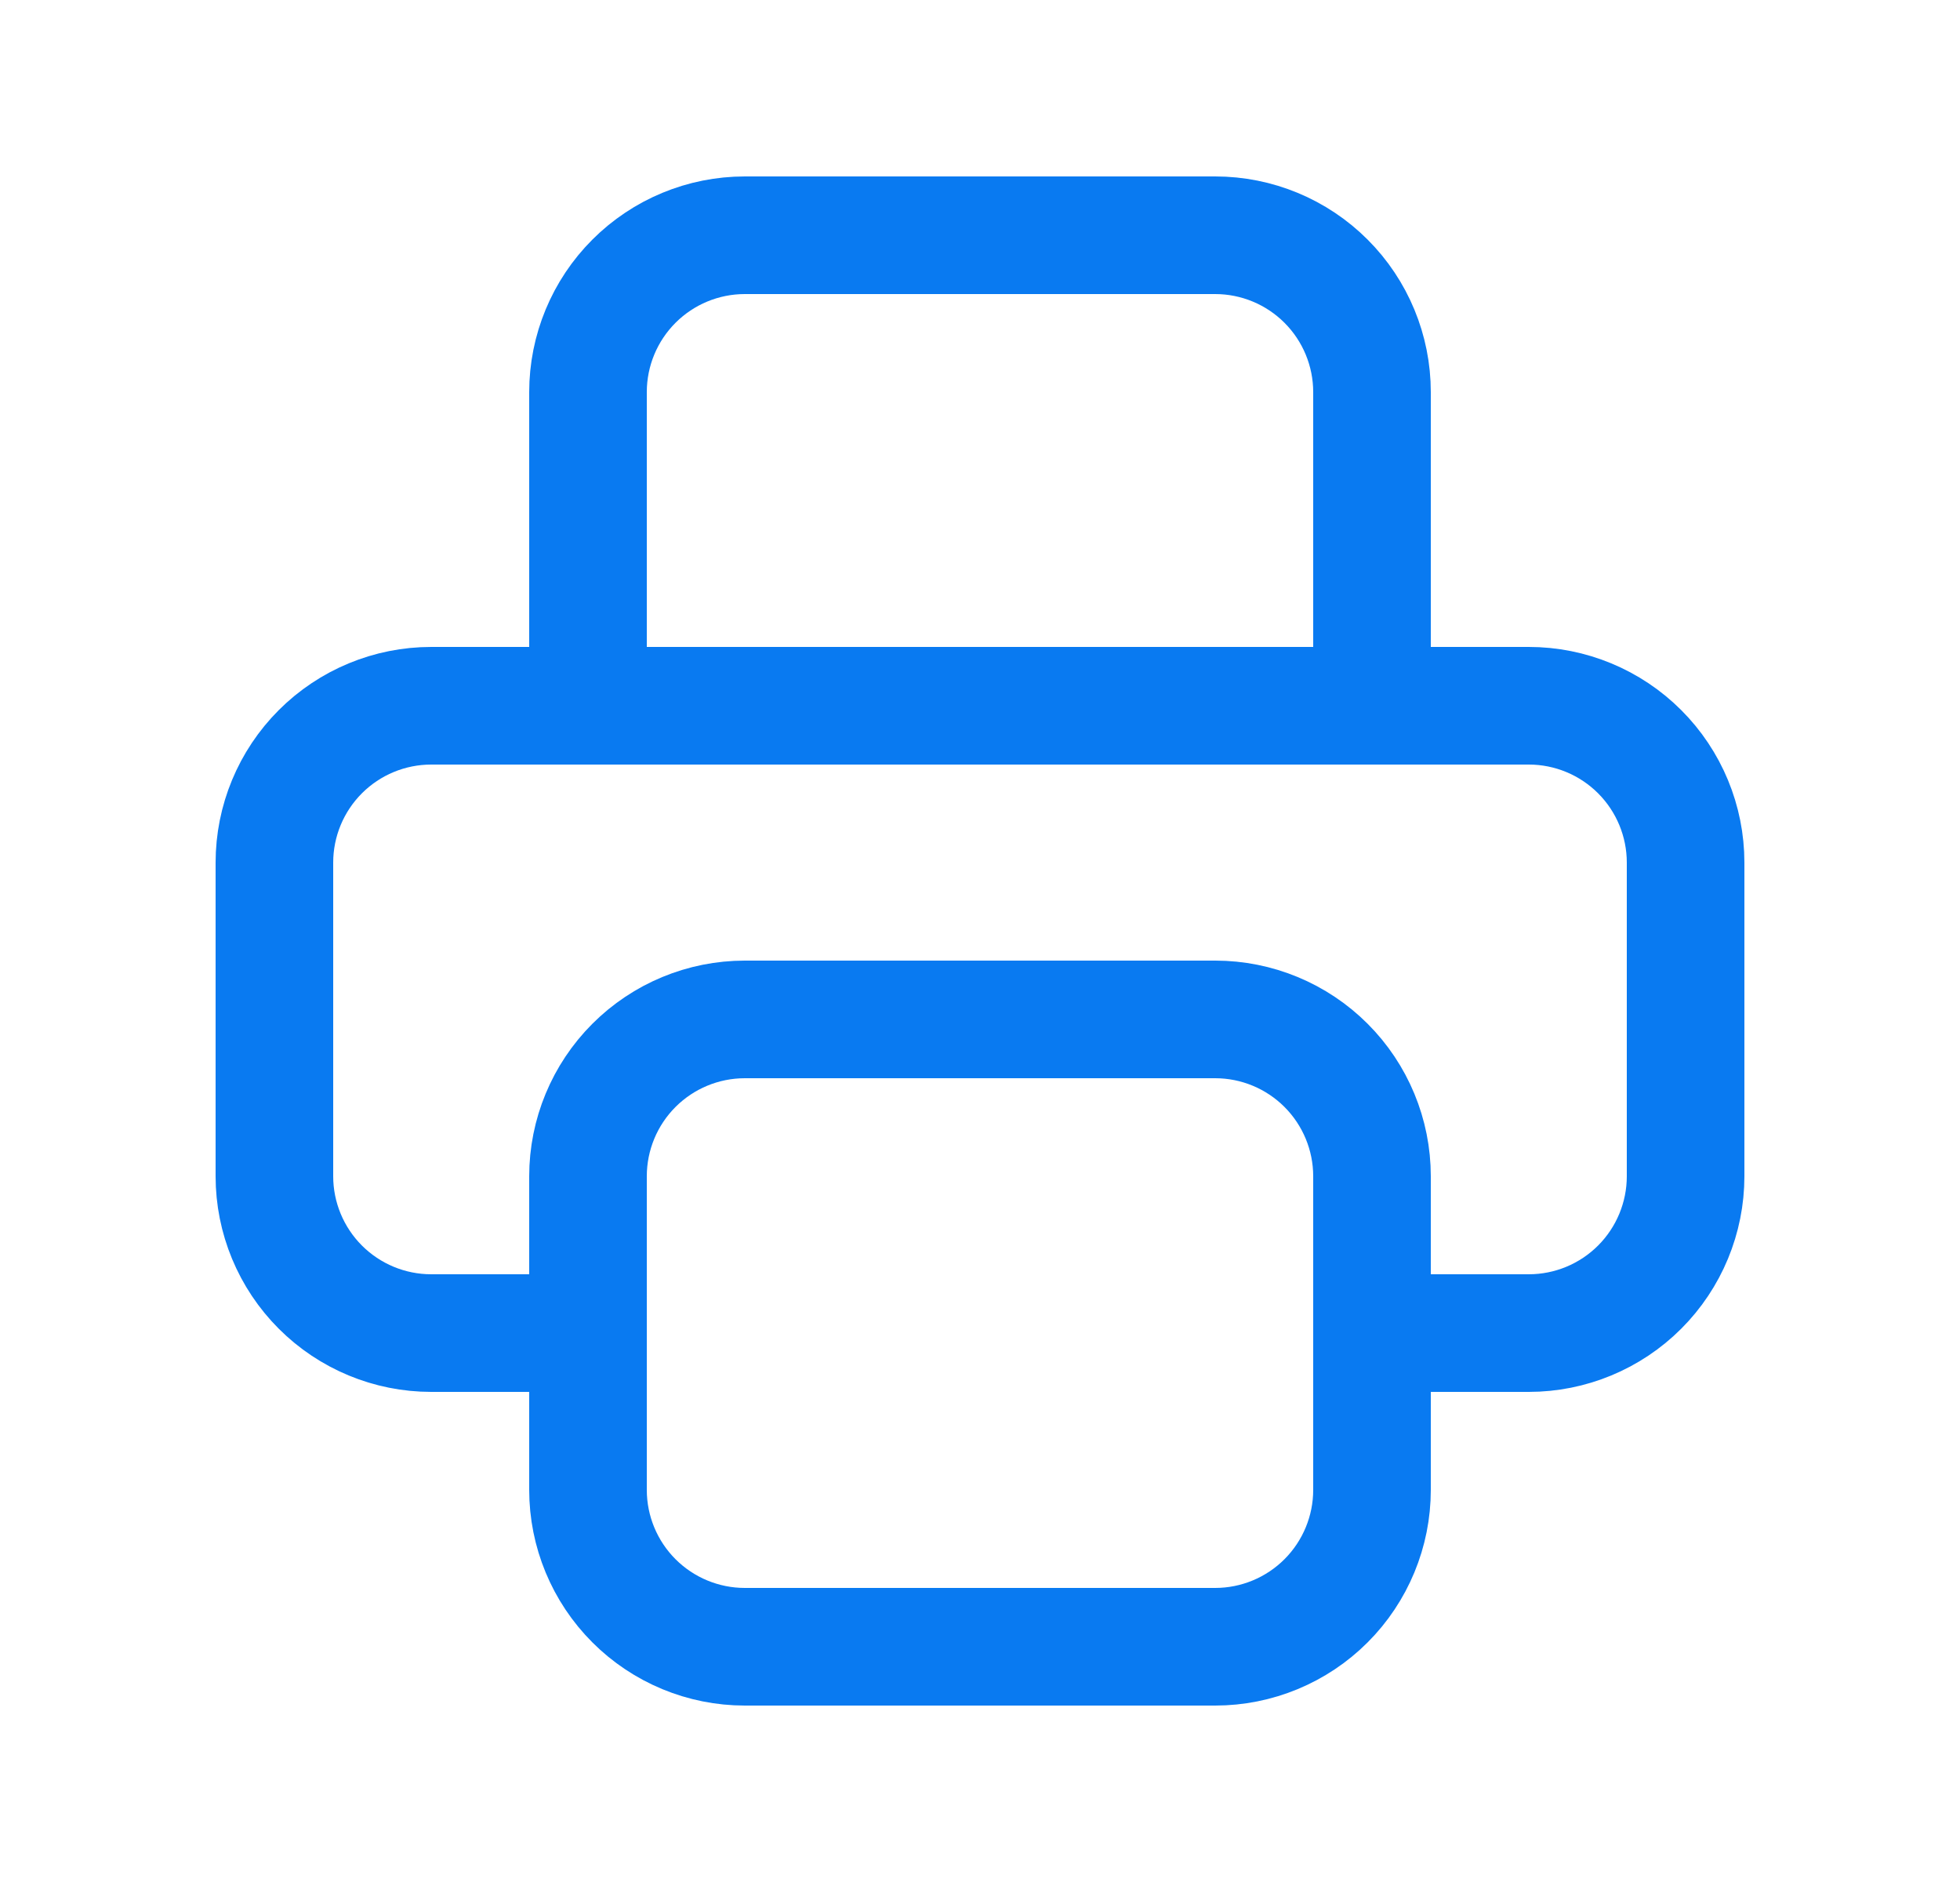
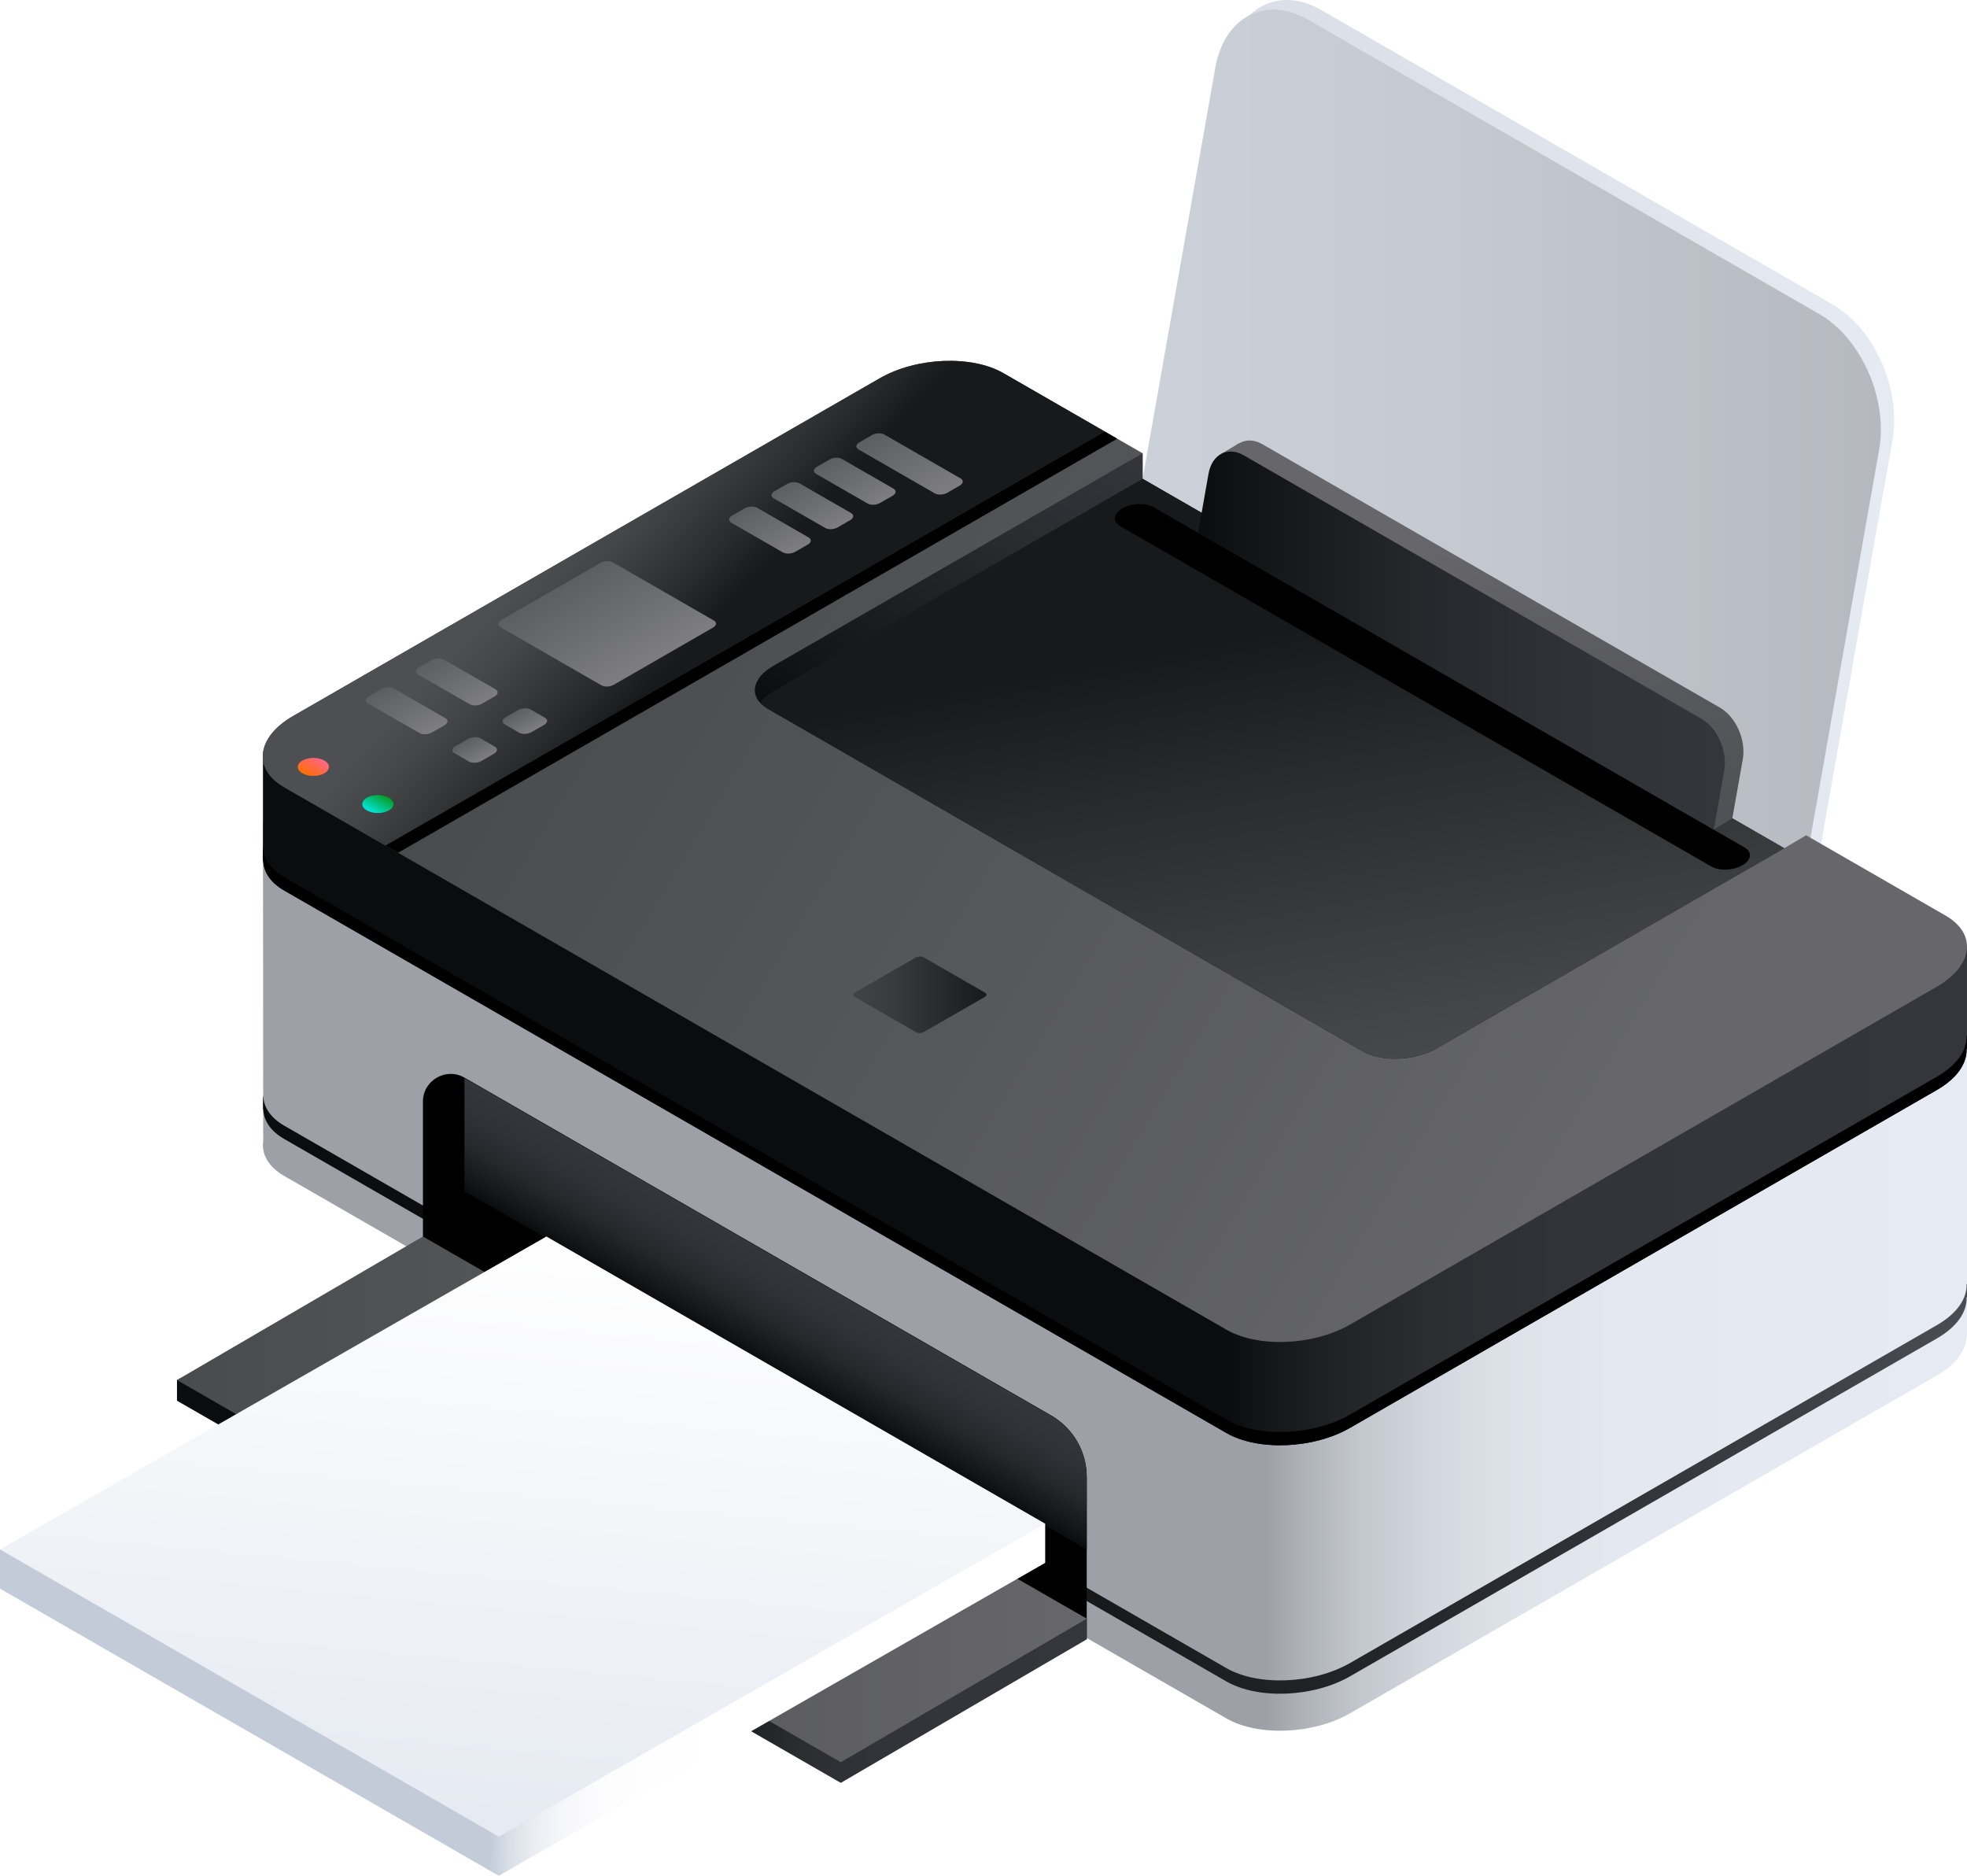
- <svg xmlns="http://www.w3.org/2000/svg" width="25" height="24" viewBox="0 0 25 24" fill="none">
-   <path d="M17.5 17H19.5C20.03 17 20.539 16.789 20.914 16.414C21.289 16.039 21.5 15.53 21.5 15V11C21.5 10.47 21.289 9.961 20.914 9.586C20.539 9.211 20.03 9 19.5 9H5.5C4.97 9 4.461 9.211 4.086 9.586C3.711 9.961 3.5 10.47 3.5 11V15C3.5 15.53 3.711 16.039 4.086 16.414C4.461 16.789 4.97 17 5.5 17H7.5" stroke="#097AF1" stroke-width="1.5" stroke-linecap="round" stroke-linejoin="round" />
-   <path d="M17.5 9V5C17.5 4.47 17.289 3.961 16.914 3.586C16.539 3.211 16.03 3 15.5 3H9.5C8.97 3 8.461 3.211 8.086 3.586C7.711 3.961 7.5 4.47 7.5 5V9" stroke="#097AF1" stroke-width="1.5" stroke-linecap="round" stroke-linejoin="round" />
-   <path d="M7.5 15C7.5 14.47 7.711 13.961 8.086 13.586C8.461 13.211 8.97 13 9.5 13H15.5C16.03 13 16.539 13.211 16.914 13.586C17.289 13.961 17.5 14.47 17.5 15V19C17.5 19.53 17.289 20.039 16.914 20.414C16.539 20.789 16.03 21 15.5 21H9.5C8.97 21 8.461 20.789 8.086 20.414C7.711 20.039 7.5 19.53 7.5 19V15Z" stroke="#097AF1" stroke-width="1.5" stroke-linecap="round" stroke-linejoin="round" />
+ <svg xmlns="http://www.w3.org/2000/svg" width="344" height="328" viewBox="0 0 344 328" fill="none">
+   <path d="M45.989 143.835L140.456 154.251L153.85 146.539C160.253 142.853 169.939 142.452 175.483 145.645L202.268 161.064L343.999 176.69V233.584L343.936 233.577C343.894 235.998 342.163 238.537 338.703 240.528L236.109 299.586C229.707 303.273 220.021 303.673 214.477 300.48L49.705 205.627C46.887 204.006 45.698 201.768 46.033 199.477L45.989 143.835Z" fill="url(#paint0_linear_39_27259)" />
+   <path d="M45.989 132.193L54.163 134.873L153.851 77.488C160.253 73.803 169.939 73.401 175.483 76.594L199.825 90.606V95.069L312.038 159.665L315.862 157.403L335.6 168.766L343.999 165.437V183.41H343.924C344.027 185.918 342.301 188.545 338.701 190.616L236.108 249.675C229.705 253.359 220.02 253.76 214.475 250.569L49.703 155.716C47.287 154.326 46.127 152.494 46.035 150.551H45.989V132.193Z" fill="url(#paint1_linear_39_27259)" />
+   <path d="M338.703 188.288L236.11 247.347C229.707 251.031 220.021 251.432 214.477 248.241L49.705 153.388C47.291 151.998 46.129 150.165 46.037 148.223H45.991V150.551H46.037C46.129 152.492 47.289 154.326 49.705 155.716L214.477 250.569C220.021 253.76 229.707 253.359 236.11 249.675L338.703 190.616C342.303 188.543 344.028 185.916 343.925 183.41H343.999V181.082H343.925C344.028 183.588 342.303 186.215 338.703 188.288Z" fill="black" />
+   <path d="M338.703 231.733L236.11 290.792C229.707 294.477 220.021 294.877 214.477 291.686L49.705 196.833C47.291 195.443 46.129 193.611 46.037 191.668H45.991V193.996H46.037C46.129 195.937 47.289 197.771 49.705 199.161L214.477 294.014C220.021 297.205 229.707 296.805 236.11 293.12L338.703 234.061C342.303 231.988 344.028 229.361 343.925 226.855H343.999V224.527H343.925C344.028 227.033 342.303 229.66 338.703 231.733Z" fill="url(#paint2_linear_39_27259)" />
+   <path d="M231.039 1.74L320.488 53.232C327.845 57.468 332.536 68.096 330.966 76.972L318.249 148.878L202.16 82.05L214.877 10.143C216.447 1.268 223.682 -2.496 231.039 1.74Z" fill="url(#paint3_linear_39_27259)" />
+   <path d="M228.704 3.414L318.153 54.907C325.51 59.142 330.201 69.771 328.631 78.646L315.914 150.553L199.825 83.725L212.542 11.818C214.11 2.941 221.347 -0.821 228.704 3.414Z" fill="url(#paint4_linear_39_27259)" />
+   <path d="M49.705 137.655L214.477 232.508C220.021 235.701 229.707 235.299 236.11 231.614L338.703 172.555C345.106 168.871 345.802 163.295 340.257 160.102L315.864 146.06L312.04 148.322L199.827 83.726V79.263L175.485 65.251C169.941 62.058 160.255 62.458 153.852 66.145L51.259 125.203C44.855 128.888 44.158 134.464 49.705 137.655Z" fill="url(#paint5_linear_39_27259)" />
+   <path d="M134.249 123.92L238.336 183.838C241.65 185.745 247.44 185.506 251.268 183.303L312.038 148.32L199.825 83.724V79.261L135.177 116.475C131.351 118.68 130.934 122.012 134.249 123.92Z" fill="url(#paint6_linear_39_27259)" />
+   <path d="M238.336 183.838L134.249 123.92C133.66 123.58 133.332 123.156 132.977 122.741C133.501 122.097 134.231 121.482 135.177 120.938L199.825 83.724L312.038 148.32L251.268 183.303C247.44 185.507 241.65 185.747 238.336 183.838Z" fill="url(#paint7_linear_39_27259)" />
+   <path d="M299.303 151.528L195.917 92.012C194.531 91.214 194.704 89.818 196.306 88.897C197.908 87.975 200.331 87.874 201.718 88.672L305.105 148.188C306.491 148.987 306.318 150.382 304.716 151.304C303.114 152.227 300.691 152.326 299.303 151.528Z" fill="black" />
+   <path d="M212.779 91.182L214.602 80.869C214.619 80.772 214.676 80.717 214.696 80.622L213.245 79.571L216.736 77.467L216.734 77.506C217.87 76.849 219.299 76.828 220.76 77.668L300.792 123.738C303.595 125.352 305.383 129.4 304.785 132.782L302.96 143.095L299.715 145.045L298.376 140.457L212.779 91.182Z" fill="url(#paint8_linear_39_27259)" />
+   <path d="M217.515 79.617L297.548 125.688C300.351 127.302 302.137 131.35 301.54 134.732L299.717 145.045L209.535 93.132L211.358 82.819C211.956 79.437 214.713 78.004 217.515 79.617Z" fill="url(#paint9_linear_39_27259)" />
+   <path d="M81.237 188.44L183.829 247.499C187.683 249.717 190.056 253.817 190.056 258.254V286.657L73.967 219.829V192.625C73.967 188.905 78.005 186.581 81.237 188.44Z" fill="black" />
+   <path d="M81.225 188.505L183.828 247.569C187.682 249.787 190.056 253.886 190.056 258.324V270.937L81.224 208.288V188.505H81.225Z" fill="url(#paint10_linear_39_27259)" />
+   <path d="M73.967 219.83L190.056 283.046V286.657L147.043 311.755L30.952 244.927V241.315L73.967 219.83Z" fill="url(#paint11_linear_39_27259)" />
+   <path d="M73.967 216.217L190.056 283.046L147.043 308.144L30.952 241.315L73.967 216.217Z" fill="url(#paint12_linear_39_27259)" />
+   <path d="M11.002 271.541L95.561 223.066L173.217 267.768L182.788 266.432V273.28L87.227 328L0 277.787V270.939L11.002 271.541Z" fill="url(#paint13_linear_39_27259)" />
+   <path d="M87.227 321.152L182.788 266.432L95.561 216.217L0 270.939L87.227 321.152Z" fill="url(#paint14_linear_39_27259)" />
+   <path d="M67.415 147.85L49.705 137.655C44.16 134.462 44.856 128.888 51.259 125.201L153.853 66.143C160.255 62.458 169.941 62.056 175.485 65.249L193.196 75.444L67.415 147.85Z" fill="url(#paint15_linear_39_27259)" />
+   <path d="M69.614 149.115L67.415 147.85L193.194 75.444L195.392 76.711L69.614 149.115Z" fill="black" />
+   <path d="M73.363 128.179L64.349 122.991C63.795 122.671 63.865 122.113 64.504 121.746L66.712 120.476C67.353 120.107 68.321 120.066 68.876 120.386L77.889 125.574C78.444 125.894 78.374 126.452 77.735 126.819L75.527 128.089C74.886 128.459 73.917 128.499 73.363 128.179Z" fill="url(#paint16_linear_39_27259)" />
+   <path d="M82.016 133.161L79.499 131.712C78.944 131.392 79.014 130.834 79.653 130.467L81.861 129.197C82.502 128.828 83.471 128.787 84.025 129.107L86.542 130.557C87.096 130.877 87.026 131.435 86.387 131.802L84.179 133.072C83.539 133.44 82.57 133.48 82.016 133.161Z" fill="url(#paint17_linear_39_27259)" />
+   <path d="M82.13 123.132L73.117 117.944C72.562 117.624 72.632 117.066 73.271 116.699L75.479 115.428C76.12 115.059 77.088 115.019 77.643 115.338L86.656 120.527C87.211 120.846 87.141 121.405 86.502 121.772L84.294 123.042C83.653 123.411 82.684 123.452 82.13 123.132Z" fill="url(#paint18_linear_39_27259)" />
+   <path d="M136.897 96.586L127.883 91.397C127.329 91.078 127.399 90.519 128.038 90.152L130.246 88.882C130.887 88.513 131.855 88.474 132.409 88.792L141.423 93.98C141.977 94.3 141.907 94.858 141.268 95.225L139.061 96.496C138.42 96.867 137.451 96.905 136.897 96.586Z" fill="url(#paint19_linear_39_27259)" />
+   <path d="M144.314 92.317L135.3 87.128C134.746 86.809 134.816 86.251 135.455 85.884L137.663 84.613C138.304 84.244 139.272 84.204 139.827 84.523L148.84 89.712C149.394 90.031 149.324 90.589 148.685 90.956L146.478 92.227C145.837 92.596 144.868 92.636 144.314 92.317Z" fill="url(#paint20_linear_39_27259)" />
+   <path d="M151.731 88.046L142.718 82.858C142.163 82.538 142.233 81.98 142.872 81.613L145.08 80.343C145.721 79.974 146.689 79.933 147.244 80.253L156.257 85.441C156.812 85.761 156.742 86.319 156.103 86.686L153.895 87.957C153.256 88.326 152.287 88.366 151.731 88.046Z" fill="url(#paint21_linear_39_27259)" />
+   <path d="M163.476 86.267L150.137 78.589C149.583 78.27 149.652 77.712 150.291 77.344L152.499 76.074C153.14 75.705 154.109 75.664 154.663 75.984L168.002 83.662C168.556 83.981 168.486 84.54 167.847 84.907L165.64 86.177C164.999 86.546 164.03 86.585 163.476 86.267Z" fill="url(#paint22_linear_39_27259)" />
+   <path d="M90.783 128.113L88.265 126.663C87.711 126.343 87.781 125.787 88.42 125.418L90.628 124.148C91.269 123.779 92.237 123.738 92.792 124.058L95.309 125.506C95.863 125.826 95.793 126.384 95.154 126.751L92.946 128.022C92.305 128.392 91.337 128.433 90.783 128.113Z" fill="url(#paint23_linear_39_27259)" />
+   <path d="M105.168 119.831L87.503 109.662C86.949 109.342 87.019 108.784 87.658 108.417L105.017 98.423C105.658 98.054 106.626 98.016 107.18 98.334L124.845 108.503C125.399 108.822 125.329 109.381 124.69 109.748L107.331 119.739C106.691 120.11 105.722 120.151 105.168 119.831Z" fill="url(#paint24_linear_39_27259)" />
+   <path d="M56.732 135.213C55.667 135.824 53.944 135.826 52.879 135.213C51.815 134.6 51.817 133.608 52.879 132.995C53.944 132.382 55.667 132.382 56.732 132.995C57.794 133.608 57.794 134.602 56.732 135.213Z" fill="url(#paint25_linear_39_27259)" />
+   <path d="M68.008 141.705C66.944 142.318 65.221 142.318 64.156 141.705C63.092 141.094 63.094 140.101 64.156 139.487C65.221 138.874 66.944 138.874 68.008 139.487C69.073 140.101 69.073 141.094 68.008 141.705Z" fill="url(#paint26_linear_39_27259)" />
+   <path d="M160.246 180.516L149.444 174.298C149.105 174.103 149.148 173.762 149.538 173.536L160.152 167.426C160.544 167.2 161.135 167.176 161.474 167.371L172.276 173.589C172.615 173.784 172.572 174.125 172.18 174.351L161.566 180.461C161.178 180.685 160.587 180.711 160.246 180.516Z" fill="url(#paint27_linear_39_27259)" />
+   <defs>
+     <linearGradient id="paint0_linear_39_27259" x1="343.999" y1="223.066" x2="45.977" y2="223.066" gradientUnits="userSpaceOnUse">
+       <stop stop-color="#E6EAF2" />
+       <stop offset="0.196" stop-color="#E4E8F0" />
+       <stop offset="0.266" stop-color="#DEE2E9" />
+       <stop offset="0.317" stop-color="#D2D6DE" />
+       <stop offset="0.357" stop-color="#C2C6CD" />
+       <stop offset="0.392" stop-color="#ADB0B7" />
+       <stop offset="0.412" stop-color="#9DA0A6" />
+     </linearGradient>
+     <linearGradient id="paint1_linear_39_27259" x1="46.632" y1="163.581" x2="343.752" y2="163.581" gradientUnits="userSpaceOnUse">
+       <stop offset="0.566" stop-color="#0B0C0D" />
+       <stop offset="0.584" stop-color="#131416" />
+       <stop offset="0.631" stop-color="#222327" />
+       <stop offset="0.69" stop-color="#2C2E32" />
+       <stop offset="0.772" stop-color="#323439" />
+       <stop offset="1" stop-color="#34363B" />
+     </linearGradient>
+     <linearGradient id="paint2_linear_39_27259" x1="45.989" y1="243.919" x2="343.999" y2="243.919" gradientUnits="userSpaceOnUse">
+       <stop stop-color="#0B0C0D" />
+       <stop offset="0.263" stop-color="#0E0F10" />
+       <stop offset="0.489" stop-color="#17191B" />
+       <stop offset="0.701" stop-color="#27292D" />
+       <stop offset="0.904" stop-color="#3D4045" />
+       <stop offset="1" stop-color="#4A4D54" />
+     </linearGradient>
+     <linearGradient id="paint3_linear_39_27259" x1="331.27" y1="74.439" x2="202.16" y2="74.439" gradientUnits="userSpaceOnUse">
+       <stop stop-color="#E6EAF2" />
+       <stop offset="0.342" stop-color="#E0E4EC" />
+       <stop offset="1" stop-color="#D9DDE6" />
+     </linearGradient>
+     <linearGradient id="paint4_linear_39_27259" x1="199.825" y1="76.113" x2="328.934" y2="76.113" gradientUnits="userSpaceOnUse">
+       <stop stop-color="#CBD0D9" />
+       <stop offset="0.412" stop-color="#C5CAD2" />
+       <stop offset="1" stop-color="#B5B8BF" />
+     </linearGradient>
+     <linearGradient id="paint5_linear_39_27259" x1="103.251" y1="93.792" x2="283.063" y2="202.412" gradientUnits="userSpaceOnUse">
+       <stop stop-color="#494B4D" />
+       <stop offset="1" stop-color="#66666B" />
+     </linearGradient>
+     <linearGradient id="paint6_linear_39_27259" x1="186.293" y1="153.881" x2="221.926" y2="91.984" gradientUnits="userSpaceOnUse">
+       <stop stop-color="#0B0C0D" />
+       <stop offset="0.126" stop-color="#121314" />
+       <stop offset="0.679" stop-color="#2B2C30" />
+       <stop offset="1" stop-color="#34363B" />
+     </linearGradient>
+     <linearGradient id="paint7_linear_39_27259" x1="244.178" y1="204.504" x2="227.036" y2="110.165" gradientUnits="userSpaceOnUse">
+       <stop stop-color="#4E4F52" />
+       <stop offset="0.275" stop-color="#444547" />
+       <stop offset="0.751" stop-color="#292A2B" />
+       <stop offset="1" stop-color="#18191A" />
+     </linearGradient>
+     <linearGradient id="paint8_linear_39_27259" x1="277.019" y1="168.472" x2="253.362" y2="92.74" gradientUnits="userSpaceOnUse">
+       <stop stop-color="#494B4D" />
+       <stop offset="1" stop-color="#66666B" />
+     </linearGradient>
+     <linearGradient id="paint9_linear_39_27259" x1="209.535" y1="112" x2="301.654" y2="112" gradientUnits="userSpaceOnUse">
+       <stop stop-color="#0B0C0D" />
+       <stop offset="0.114" stop-color="#141517" />
+       <stop offset="0.41" stop-color="#26272B" />
+       <stop offset="0.706" stop-color="#303237" />
+       <stop offset="1" stop-color="#34363B" />
+     </linearGradient>
+     <linearGradient id="paint10_linear_39_27259" x1="135.641" y1="239.615" x2="144.196" y2="224.754" gradientUnits="userSpaceOnUse">
+       <stop stop-color="#0B0C0D" />
+       <stop offset="0.114" stop-color="#141517" />
+       <stop offset="0.41" stop-color="#26272B" />
+       <stop offset="0.706" stop-color="#303237" />
+       <stop offset="1" stop-color="#34363B" />
+     </linearGradient>
+     <linearGradient id="paint11_linear_39_27259" x1="30.953" y1="265.793" x2="190.056" y2="265.793" gradientUnits="userSpaceOnUse">
+       <stop offset="0.572" stop-color="#0B0C0D" />
+       <stop offset="0.59" stop-color="#131416" />
+       <stop offset="0.636" stop-color="#222327" />
+       <stop offset="0.694" stop-color="#2C2E32" />
+       <stop offset="0.775" stop-color="#323439" />
+       <stop offset="1" stop-color="#34363B" />
+     </linearGradient>
+     <linearGradient id="paint12_linear_39_27259" x1="30.953" y1="262.181" x2="190.056" y2="262.181" gradientUnits="userSpaceOnUse">
+       <stop stop-color="#494B4D" />
+       <stop offset="1" stop-color="#66666B" />
+     </linearGradient>
+     <linearGradient id="paint13_linear_39_27259" x1="1.473" y1="274.77" x2="184.269" y2="276.33" gradientUnits="userSpaceOnUse">
+       <stop offset="0.462" stop-color="#C3CBD9" />
+       <stop offset="0.463" stop-color="#C4CCDA" />
+       <stop offset="0.482" stop-color="#DADFE7" />
+       <stop offset="0.505" stop-color="#EBEDF2" />
+       <stop offset="0.533" stop-color="#F6F7FA" />
+       <stop offset="0.573" stop-color="#FDFDFE" />
+       <stop offset="0.684" stop-color="white" />
+     </linearGradient>
+     <linearGradient id="paint14_linear_39_27259" x1="86.65" y1="318.223" x2="96.454" y2="215.239" gradientUnits="userSpaceOnUse">
+       <stop stop-color="#E6EAF2" />
+       <stop offset="1" stop-color="white" />
+     </linearGradient>
+     <linearGradient id="paint15_linear_39_27259" x1="102.228" y1="88.932" x2="123.967" y2="109.177" gradientUnits="userSpaceOnUse">
+       <stop stop-color="#4E4F52" />
+       <stop offset="0.275" stop-color="#444547" />
+       <stop offset="0.751" stop-color="#292A2B" />
+       <stop offset="1" stop-color="#18191A" />
+     </linearGradient>
+     <linearGradient id="paint16_linear_39_27259" x1="65.61" y1="121.11" x2="71.096" y2="130.64" gradientUnits="userSpaceOnUse">
+       <stop stop-color="#5C5E61" />
+       <stop offset="1" stop-color="#7D7D82" />
+     </linearGradient>
+     <linearGradient id="paint17_linear_39_27259" x1="80.757" y1="129.829" x2="83.01" y2="133.743" gradientUnits="userSpaceOnUse">
+       <stop stop-color="#5C5E61" />
+       <stop offset="1" stop-color="#7D7D82" />
+     </linearGradient>
+     <linearGradient id="paint18_linear_39_27259" x1="74.376" y1="116.063" x2="79.863" y2="125.594" gradientUnits="userSpaceOnUse">
+       <stop stop-color="#5C5E61" />
+       <stop offset="1" stop-color="#7D7D82" />
+     </linearGradient>
+     <linearGradient id="paint19_linear_39_27259" x1="129.143" y1="89.517" x2="134.63" y2="99.047" gradientUnits="userSpaceOnUse">
+       <stop stop-color="#5C5E61" />
+       <stop offset="1" stop-color="#7D7D82" />
+     </linearGradient>
+     <linearGradient id="paint20_linear_39_27259" x1="136.561" y1="85.247" x2="142.048" y2="94.777" gradientUnits="userSpaceOnUse">
+       <stop stop-color="#5C5E61" />
+       <stop offset="1" stop-color="#7D7D82" />
+     </linearGradient>
+     <linearGradient id="paint21_linear_39_27259" x1="143.979" y1="80.977" x2="149.465" y2="90.507" gradientUnits="userSpaceOnUse">
+       <stop stop-color="#5C5E61" />
+       <stop offset="1" stop-color="#7D7D82" />
+     </linearGradient>
+     <linearGradient id="paint22_linear_39_27259" x1="151.397" y1="76.707" x2="159.037" y2="89.978" gradientUnits="userSpaceOnUse">
+       <stop stop-color="#5C5E61" />
+       <stop offset="1" stop-color="#7D7D82" />
+     </linearGradient>
+     <linearGradient id="paint23_linear_39_27259" x1="89.523" y1="124.783" x2="91.776" y2="128.697" gradientUnits="userSpaceOnUse">
+       <stop stop-color="#5C5E61" />
+       <stop offset="1" stop-color="#7D7D82" />
+     </linearGradient>
+     <linearGradient id="paint24_linear_39_27259" x1="96.337" y1="103.421" x2="106.132" y2="120.434" gradientUnits="userSpaceOnUse">
+       <stop stop-color="#5C5E61" />
+       <stop offset="1" stop-color="#7D7D82" />
+     </linearGradient>
+     <linearGradient id="paint25_linear_39_27259" x1="52.878" y1="135.214" x2="54.796" y2="131.882" gradientUnits="userSpaceOnUse">
+       <stop stop-color="#FF6E00" />
+       <stop offset="1" stop-color="#FF668A" />
+     </linearGradient>
+     <linearGradient id="paint26_linear_39_27259" x1="64.156" y1="141.706" x2="66.074" y2="138.374" gradientUnits="userSpaceOnUse">
+       <stop stop-color="#00E8DD" />
+       <stop offset="1" stop-color="#059C24" />
+     </linearGradient>
+     <linearGradient id="paint27_linear_39_27259" x1="149.216" y1="173.943" x2="172.508" y2="173.943" gradientUnits="userSpaceOnUse">
+       <stop stop-color="#424345" />
+       <stop offset="0.338" stop-color="#38393A" />
+       <stop offset="0.921" stop-color="#1C1D1E" />
+       <stop offset="1" stop-color="#18191A" />
+     </linearGradient>
+   </defs>
</svg>
